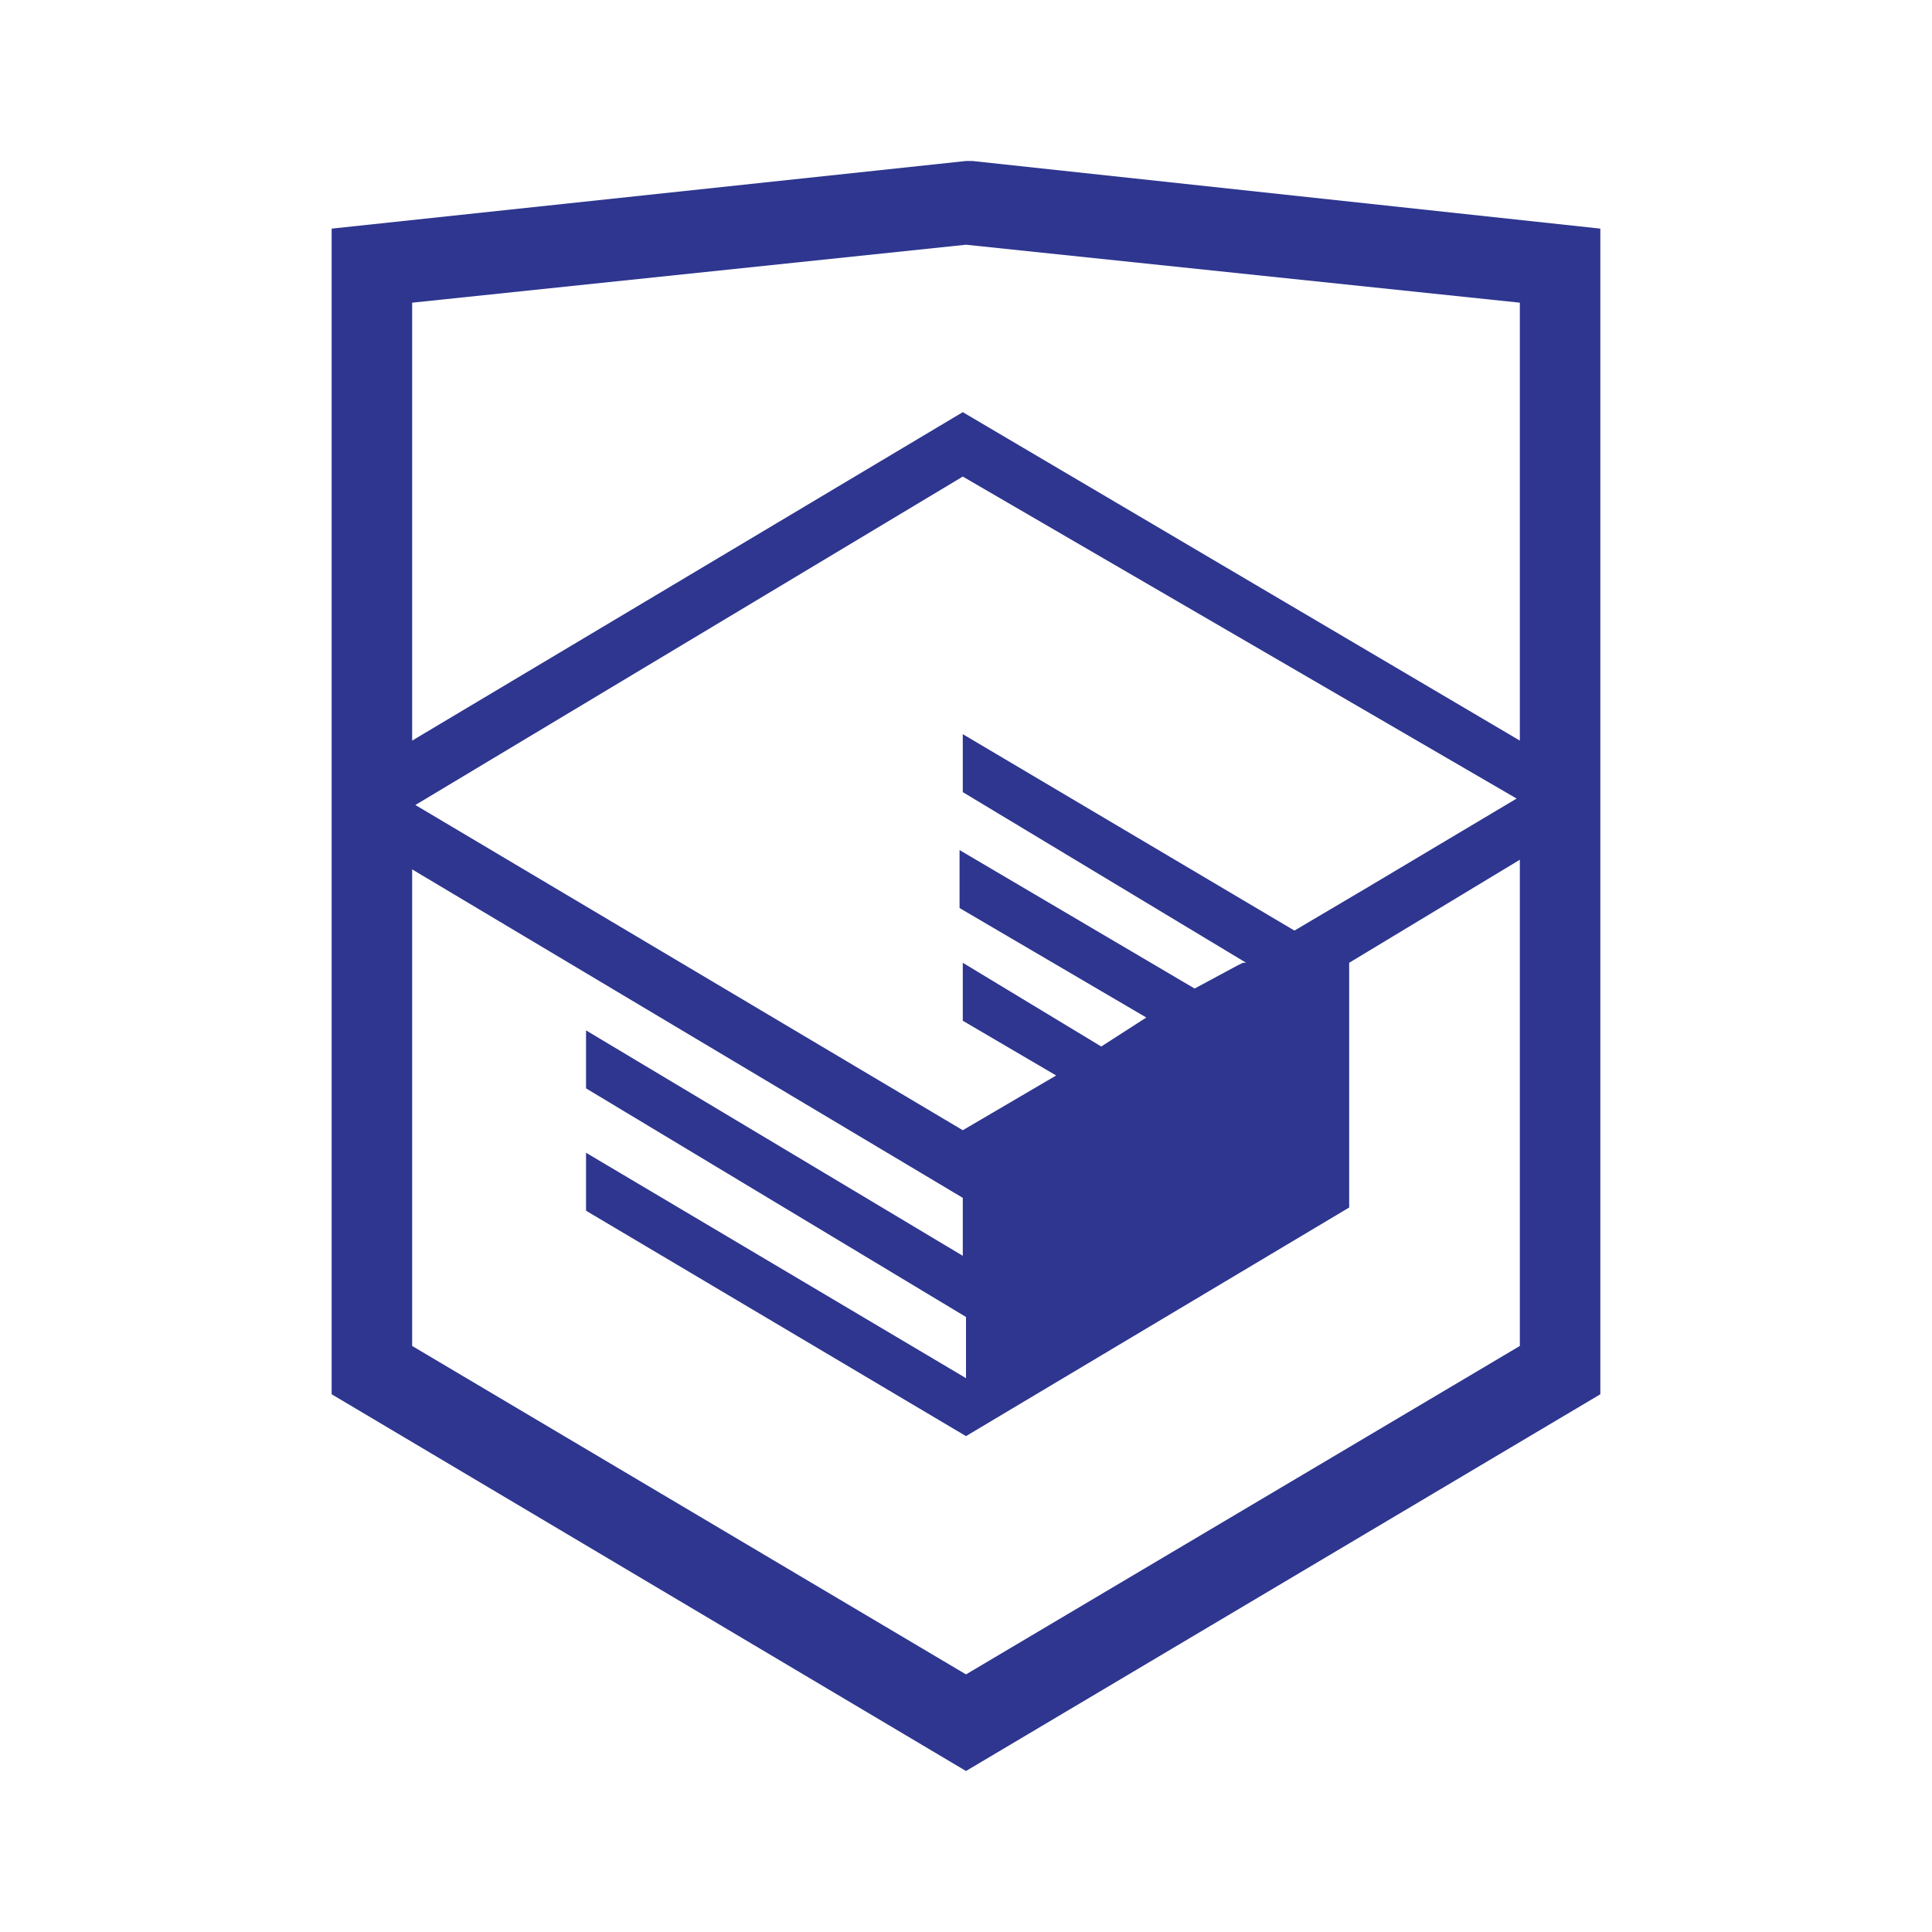
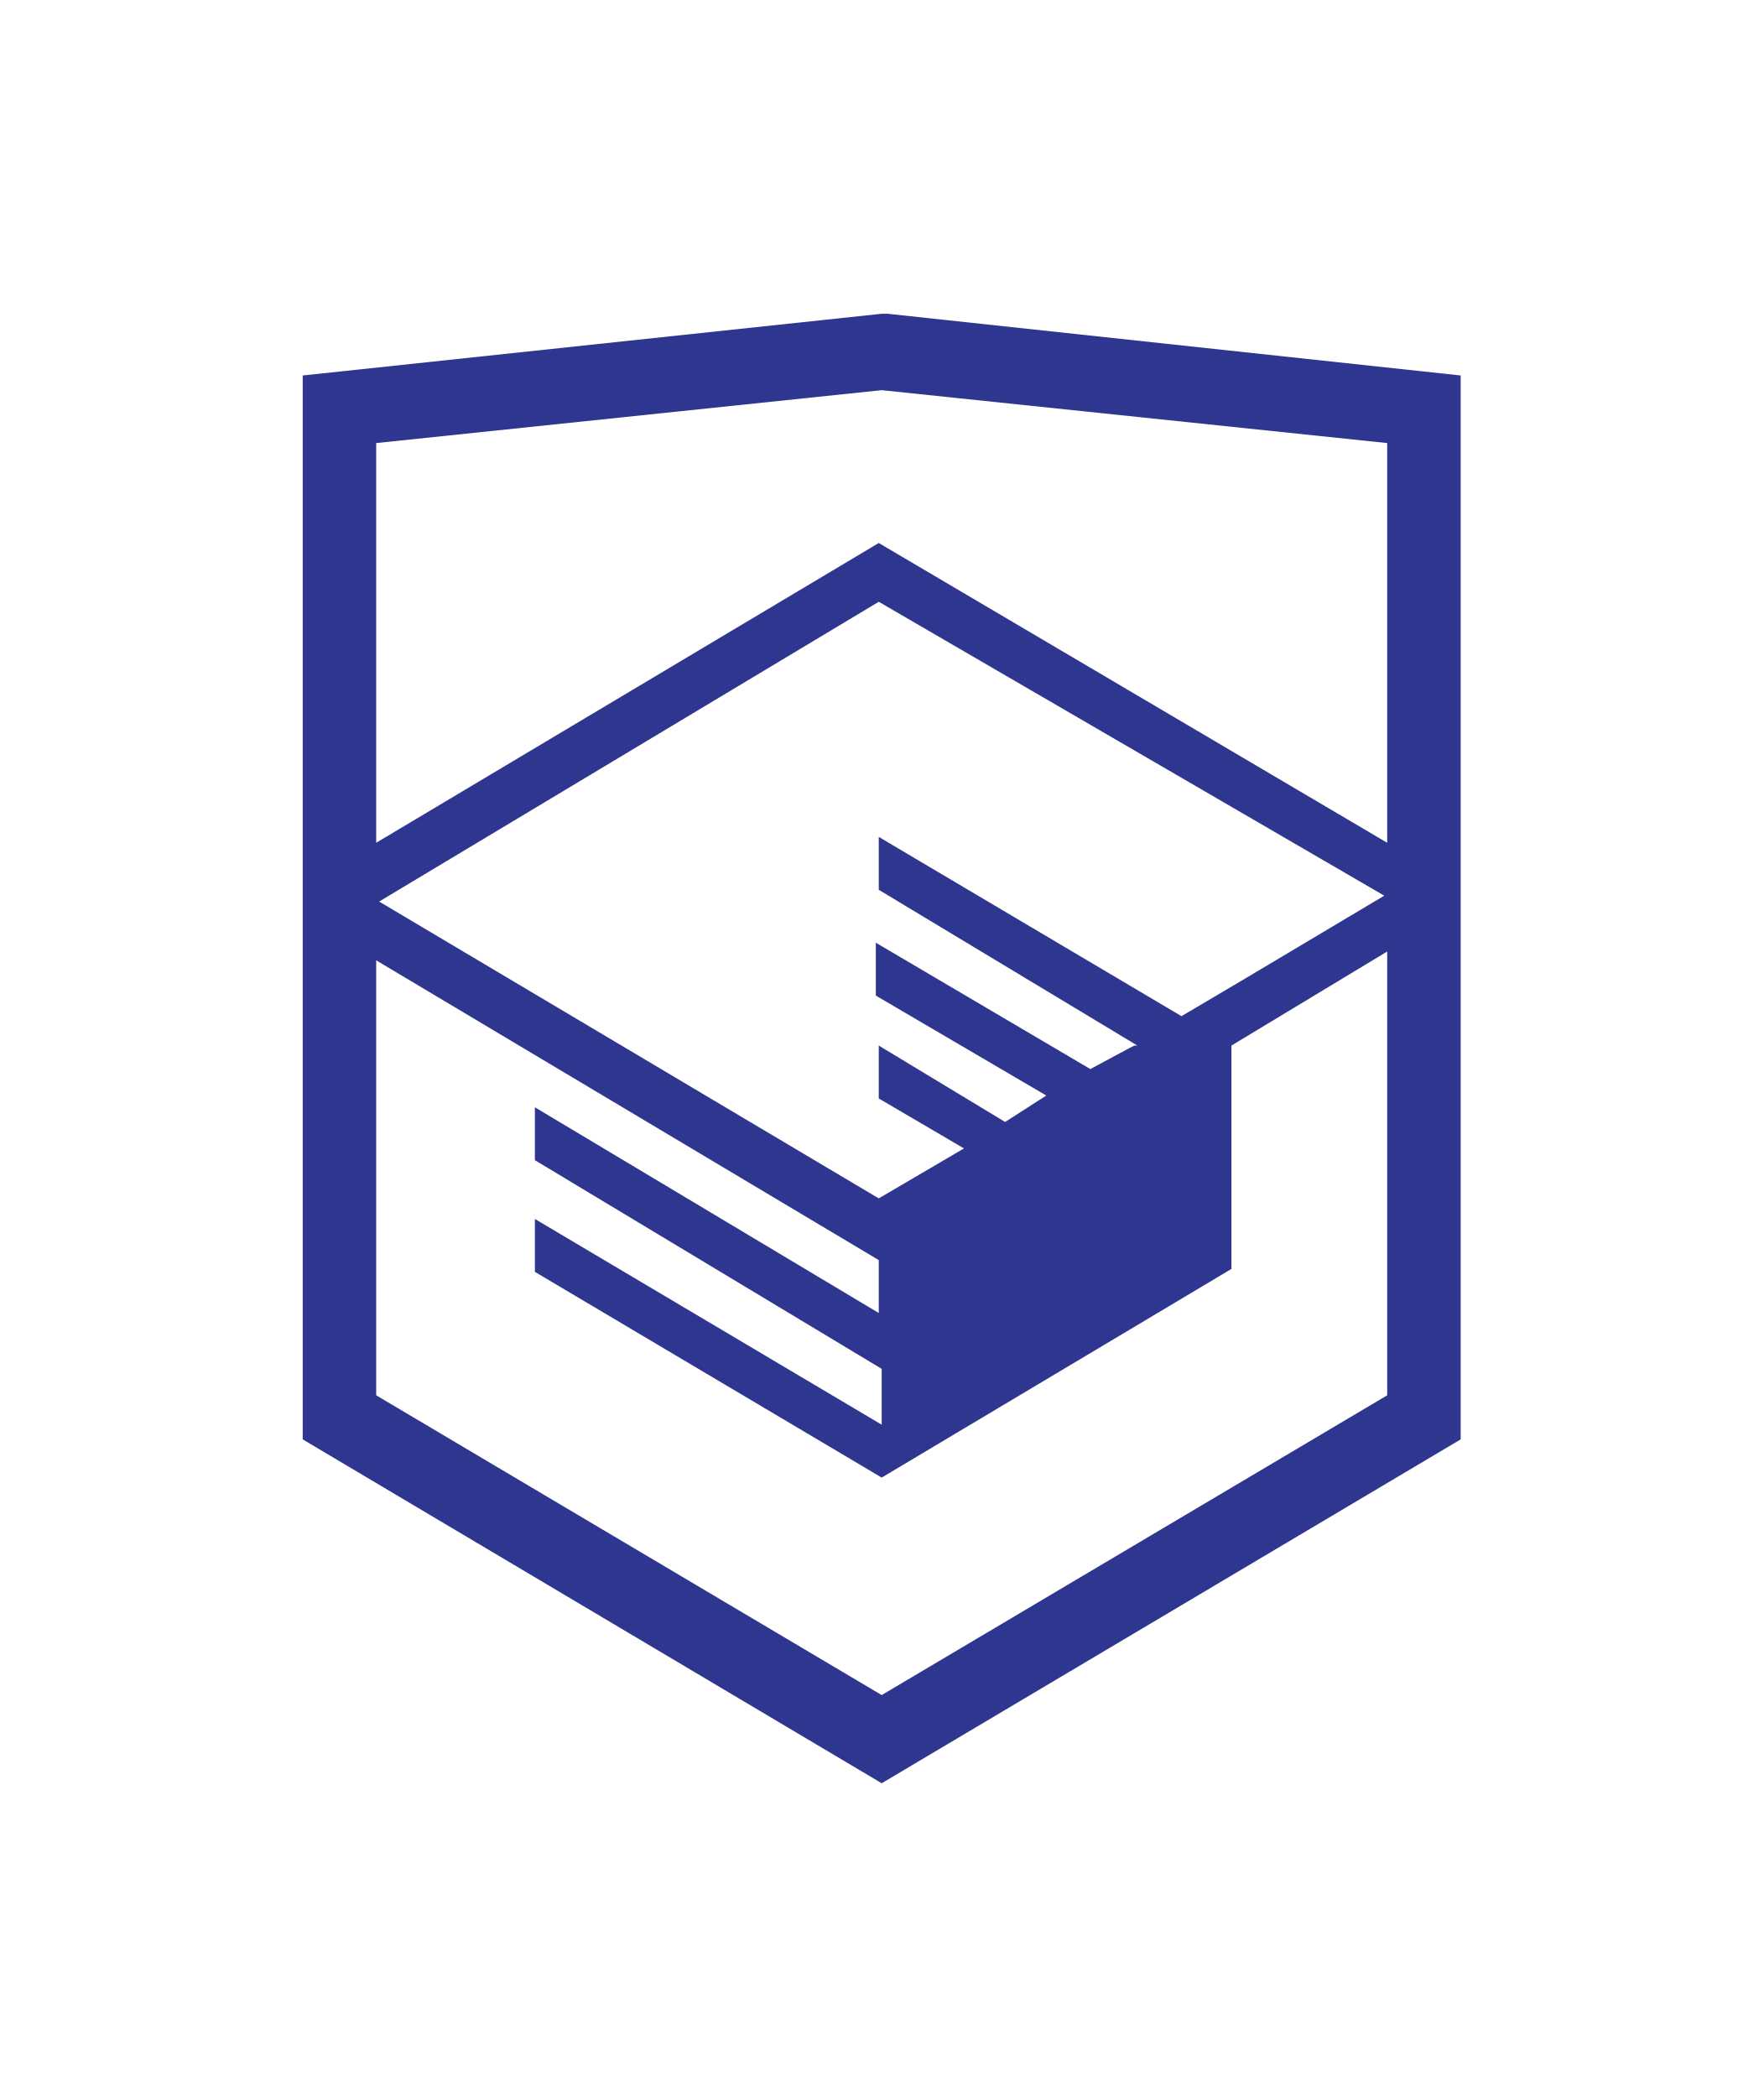
- <svg xmlns="http://www.w3.org/2000/svg" viewBox="0 0 60 60">
+ <svg xmlns="http://www.w3.org/2000/svg" viewBox="0 0 60 60" width="37" height="44">
  <path fill="#2E368F" d="M30.2 5h-.2l-19.7 2.1v36.2l19.7 11.7 19.7-11.7v-36.2l-19.5-2.1zm17 36.8l-17.2 10.2-17.2-10.2v-14.8l17.1 10.2v1.8l-11.7-7v1.8l11.8 7.1v1.9l-11.8-7v1.8l11.8 7 11.9-7.1v-7.6l5.3-3.2v15.1zm-.1-17l-4.7 2.8-2.2 1.3-10.3-6.1v1.8l8.8 5.3h-.1l-.2.1-1.3.7-7.3-4.3v1.8l5.8 3.4-1.4.9-4.3-2.6v1.8l2.9 1.7-2.9 1.7-17-10.1 17-10.2 17.2 10zm.1-1.8l-17.3-10.2-17.1 10.2v-13.6l17.2-1.8 17.2 1.8v13.6z" />
</svg>
